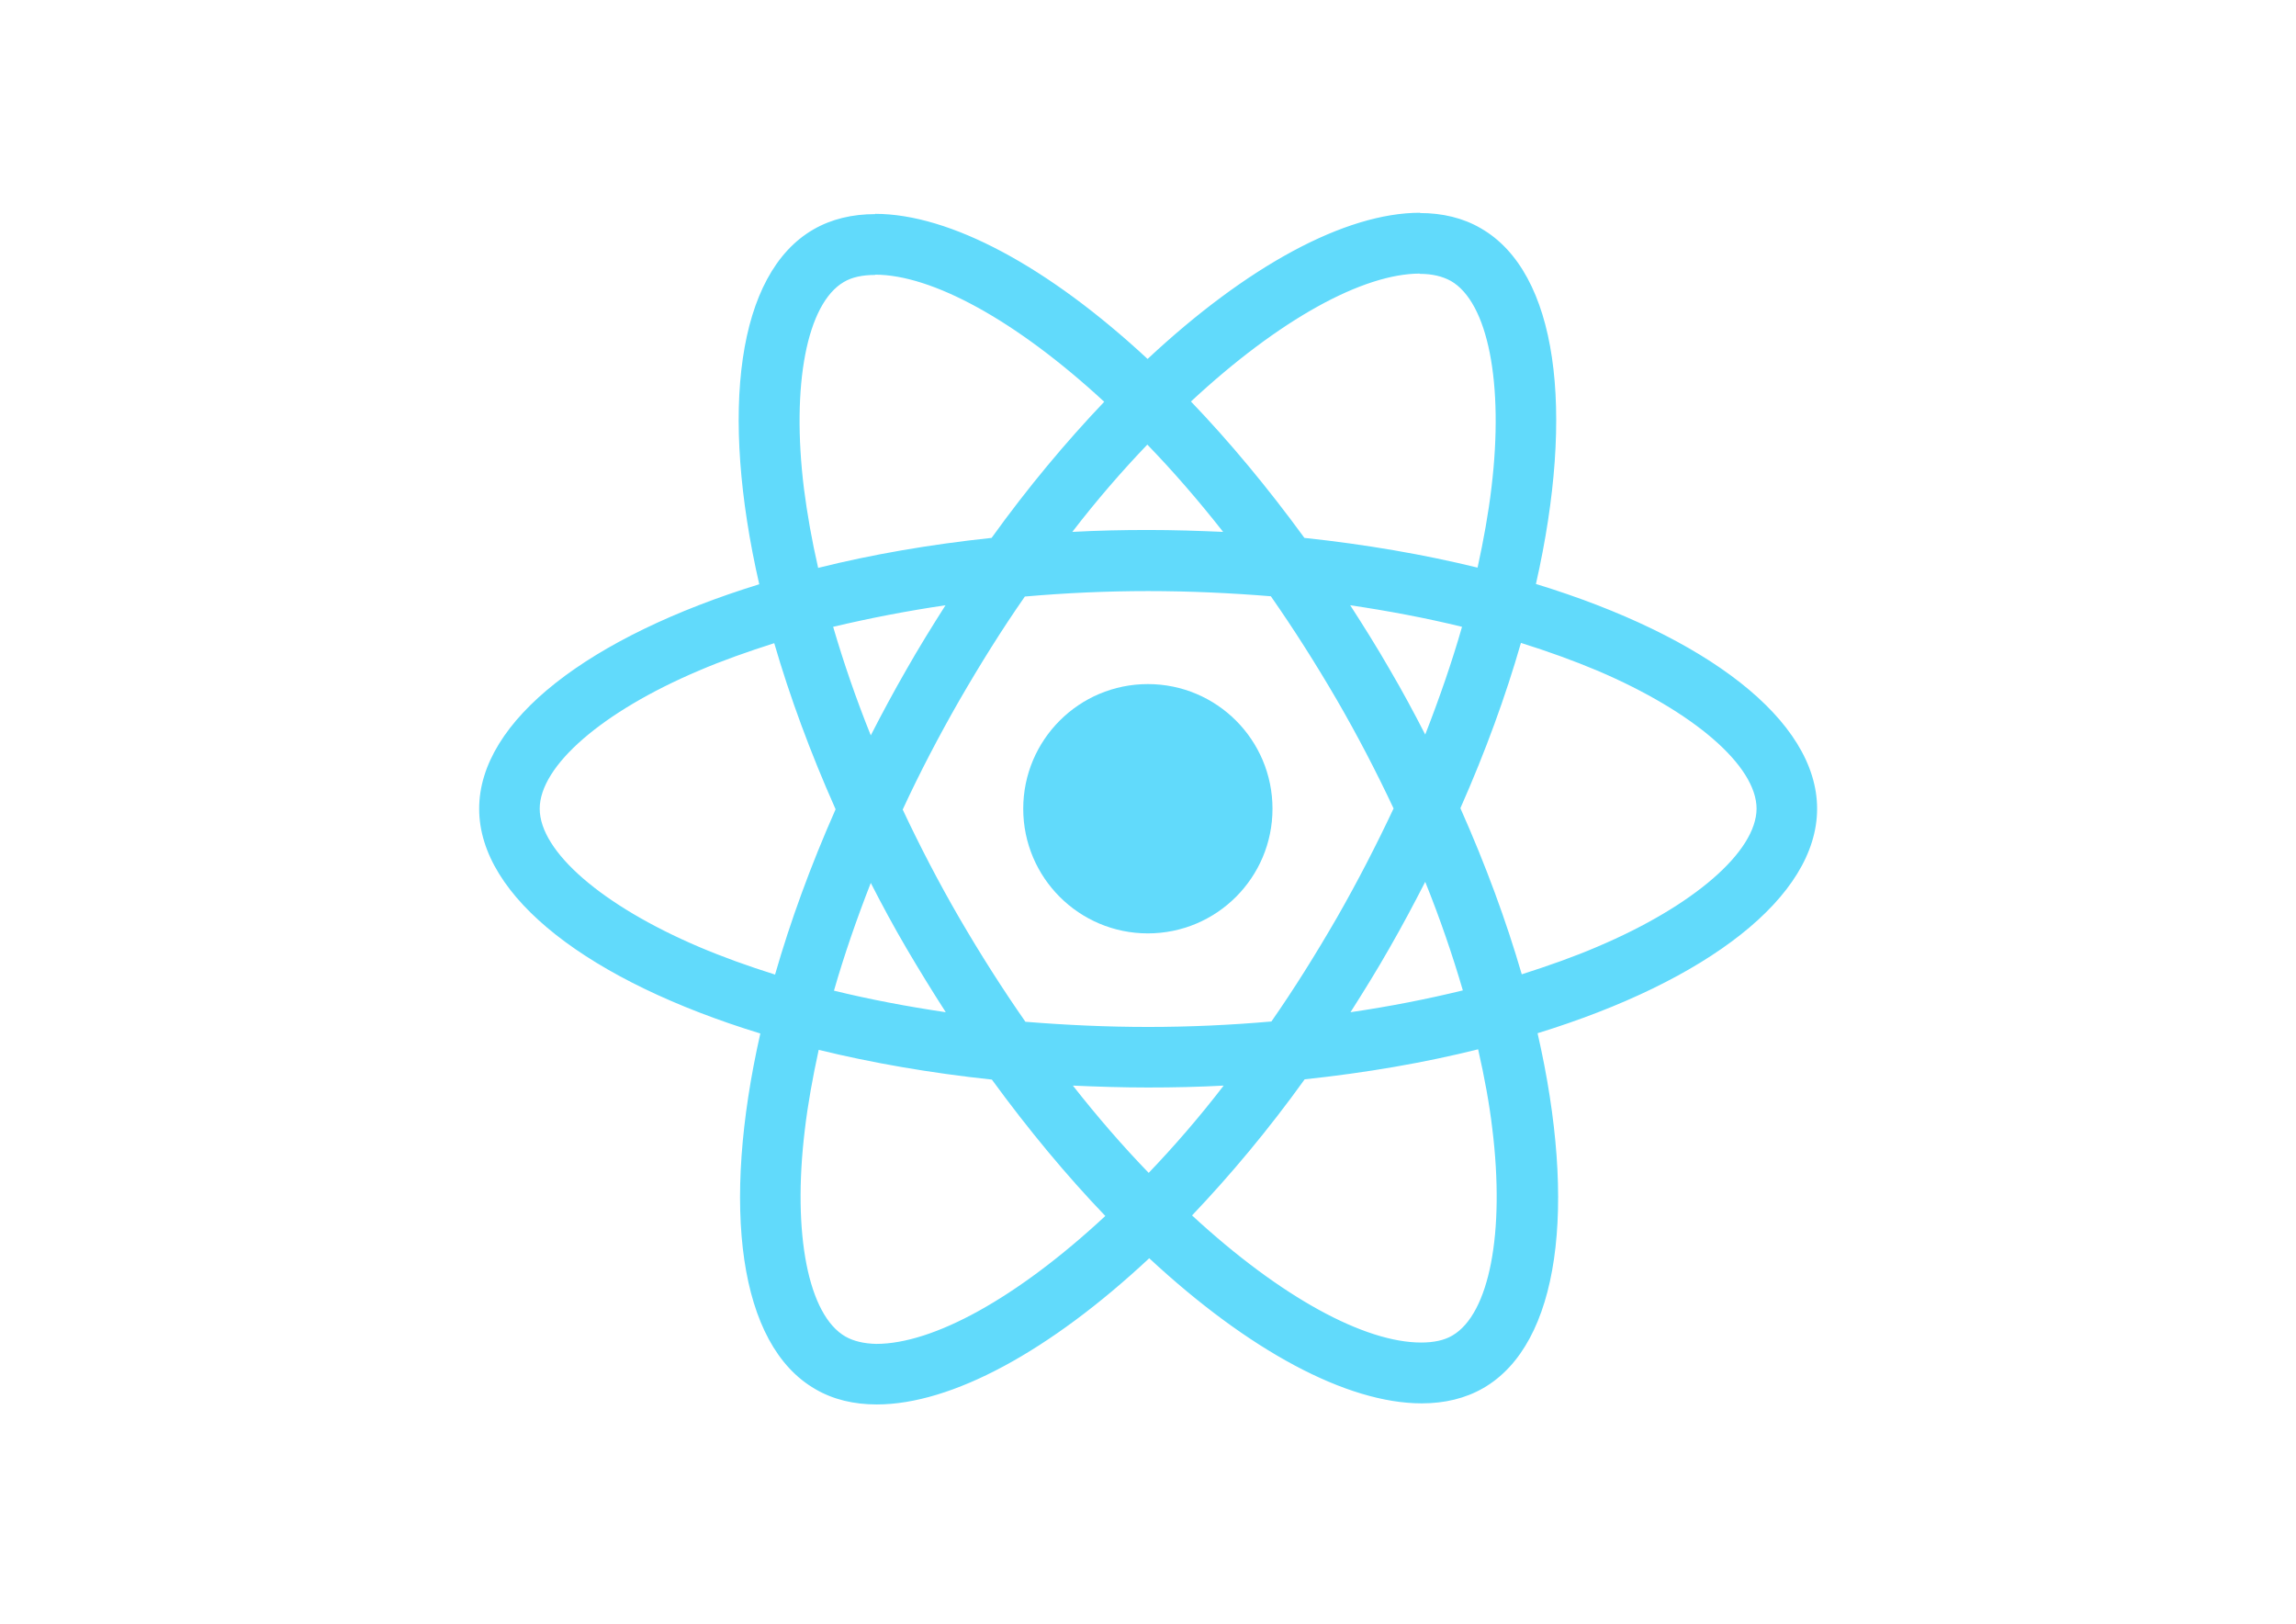
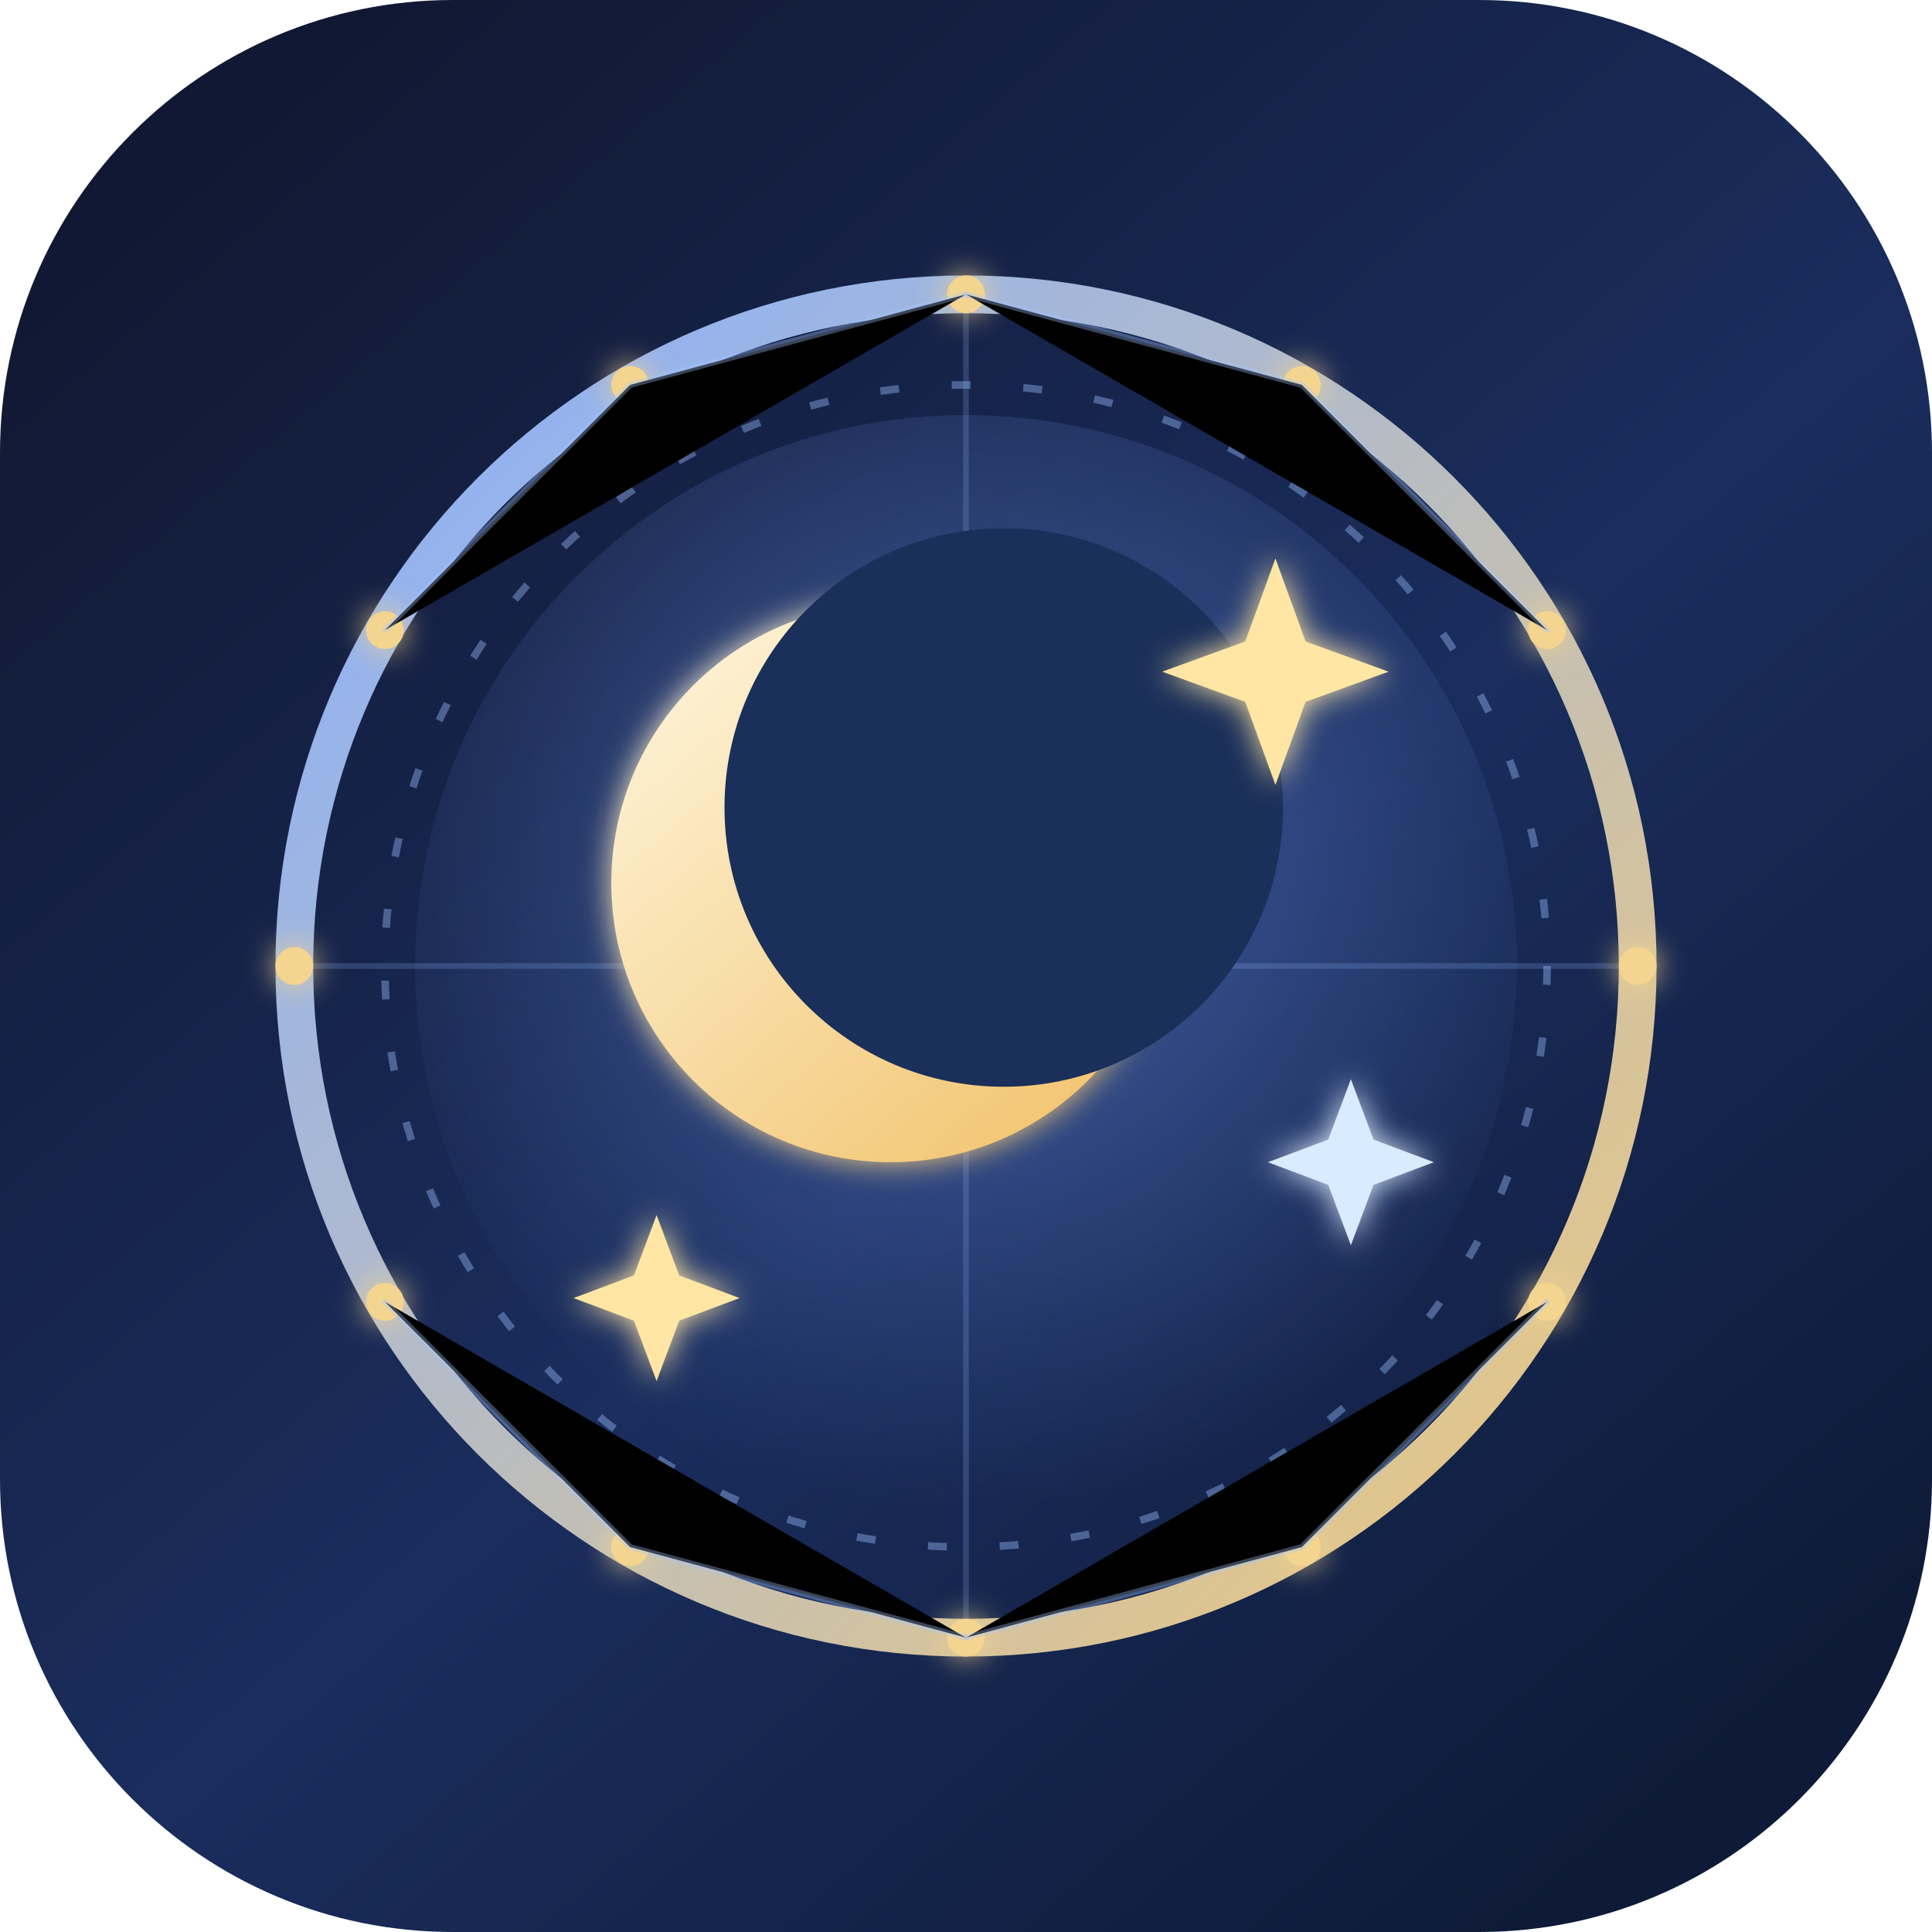
- <svg xmlns="http://www.w3.org/2000/svg" viewBox="0 0 841.9 595.3">
-   <g fill="#61DAFB">
-     <path d="M666.3 296.5c0-32.5-40.7-63.3-103.1-82.4 14.4-63.6 8-114.2-20.2-130.4-6.5-3.8-14.1-5.6-22.4-5.6v22.3c4.6 0 8.3.9 11.4 2.6 13.6 7.8 19.5 37.5 14.9 75.7-1.1 9.4-2.9 19.3-5.1 29.4-19.6-4.8-41-8.5-63.5-10.9-13.5-18.5-27.5-35.3-41.6-50 32.6-30.3 63.2-46.9 84-46.9V78c-27.5 0-63.5 19.6-99.9 53.6-36.4-33.8-72.4-53.2-99.9-53.2v22.3c20.7 0 51.4 16.5 84 46.6-14 14.7-28 31.4-41.3 49.9-22.6 2.4-44 6.1-63.6 11-2.3-10-4-19.7-5.2-29-4.7-38.2 1.1-67.9 14.6-75.8 3-1.8 6.9-2.6 11.5-2.6V78.5c-8.4 0-16 1.8-22.6 5.6-28.1 16.2-34.4 66.7-19.9 130.1-62.2 19.2-102.7 49.9-102.7 82.3 0 32.5 40.7 63.3 103.1 82.4-14.4 63.6-8 114.2 20.2 130.4 6.5 3.8 14.1 5.6 22.5 5.6 27.5 0 63.5-19.6 99.9-53.6 36.4 33.8 72.4 53.2 99.9 53.2 8.4 0 16-1.8 22.6-5.6 28.1-16.2 34.4-66.7 19.9-130.1 62-19.1 102.5-49.9 102.5-82.3zm-130.2-66.7c-3.7 12.9-8.3 26.2-13.5 39.5-4.1-8-8.4-16-13.1-24-4.6-8-9.5-15.8-14.4-23.4 14.2 2.1 27.9 4.7 41 7.9zm-45.8 106.5c-7.8 13.5-15.8 26.3-24.1 38.2-14.9 1.3-30 2-45.2 2-15.1 0-30.2-.7-45-1.9-8.3-11.9-16.4-24.6-24.2-38-7.6-13.1-14.5-26.4-20.8-39.8 6.2-13.4 13.2-26.8 20.7-39.9 7.8-13.5 15.8-26.3 24.1-38.2 14.9-1.3 30-2 45.2-2 15.1 0 30.2.7 45 1.9 8.3 11.9 16.4 24.6 24.2 38 7.6 13.1 14.5 26.4 20.8 39.8-6.3 13.4-13.2 26.8-20.7 39.9zm32.3-13c5.4 13.4 10 26.8 13.8 39.8-13.1 3.2-26.9 5.9-41.2 8 4.9-7.7 9.8-15.6 14.4-23.7 4.6-8 8.9-16.1 13-24.1zM421.2 430c-9.3-9.6-18.6-20.3-27.8-32 9 .4 18.2.7 27.5.7 9.4 0 18.7-.2 27.8-.7-9 11.7-18.3 22.4-27.5 32zm-74.4-58.9c-14.2-2.1-27.9-4.7-41-7.9 3.7-12.9 8.3-26.2 13.5-39.5 4.1 8 8.4 16 13.1 24 4.7 8 9.5 15.8 14.4 23.4zM420.7 163c9.3 9.6 18.6 20.3 27.8 32-9-.4-18.2-.7-27.5-.7-9.4 0-18.7.2-27.8.7 9-11.7 18.3-22.4 27.5-32zm-74 58.9c-4.9 7.7-9.8 15.6-14.4 23.7-4.6 8-8.9 16-13 24-5.4-13.4-10-26.8-13.8-39.8 13.1-3.1 26.9-5.8 41.2-7.9zm-90.5 125.2c-35.4-15.1-58.3-34.9-58.3-50.6 0-15.7 22.9-35.6 58.3-50.6 8.6-3.7 18-7 27.7-10.1 5.7 19.6 13.2 40 22.5 60.9-9.2 20.8-16.6 41.1-22.2 60.6-9.9-3.1-19.3-6.5-28-10.2zM310 490c-13.6-7.8-19.5-37.5-14.9-75.7 1.1-9.4 2.9-19.3 5.1-29.4 19.6 4.8 41 8.5 63.5 10.9 13.5 18.5 27.5 35.3 41.6 50-32.6 30.3-63.2 46.9-84 46.9-4.5-.1-8.3-1-11.3-2.7zm237.2-76.2c4.7 38.2-1.1 67.9-14.6 75.8-3 1.8-6.9 2.6-11.5 2.6-20.7 0-51.4-16.5-84-46.6 14-14.7 28-31.4 41.3-49.9 22.6-2.4 44-6.1 63.6-11 2.3 10.1 4.1 19.8 5.2 29.1zm38.5-66.7c-8.6 3.7-18 7-27.7 10.1-5.7-19.6-13.2-40-22.5-60.9 9.2-20.8 16.6-41.1 22.2-60.6 9.9 3.1 19.3 6.5 28.1 10.2 35.4 15.1 58.3 34.9 58.3 50.6-.1 15.7-23 35.6-58.4 50.6zM320.8 78.4z" />
-     <circle cx="420.9" cy="296.5" r="45.7" />
-     <path d="M520.5 78.1z" />
+ <svg xmlns="http://www.w3.org/2000/svg" viewBox="0 0 512 512" role="img" aria-label="Horoscope logo">
+   <defs>
+     <linearGradient id="bg" x1="64" y1="32" x2="448" y2="480" gradientUnits="userSpaceOnUse">
+       <stop offset="0" stop-color="#111833" />
+       <stop offset="0.55" stop-color="#1a2d5d" />
+       <stop offset="1" stop-color="#0e1a37" />
+     </linearGradient>
+     <radialGradient id="core-glow" cx="256" cy="228" r="172" gradientUnits="userSpaceOnUse">
+       <stop offset="0" stop-color="#7aa4ff" stop-opacity="0.42" />
+       <stop offset="1" stop-color="#7aa4ff" stop-opacity="0" />
+     </radialGradient>
+     <linearGradient id="ring" x1="100" y1="110" x2="418" y2="420" gradientUnits="userSpaceOnUse">
+       <stop offset="0" stop-color="#93b8ff" />
+       <stop offset="1" stop-color="#f5d084" />
+     </linearGradient>
+     <linearGradient id="moon" x1="170" y1="152" x2="292" y2="294" gradientUnits="userSpaceOnUse">
+       <stop offset="0" stop-color="#fff8e2" />
+       <stop offset="1" stop-color="#f2c571" />
+     </linearGradient>
+     <filter id="soft-glow" x="-50%" y="-50%" width="200%" height="200%">
+       <feGaussianBlur stdDeviation="4" result="blur" />
+       <feMerge>
+         <feMergeNode in="blur" />
+         <feMergeNode in="SourceGraphic" />
+       </feMerge>
+     </filter>
+   </defs>
+   <rect width="512" height="512" rx="120" fill="url(#bg)" />
+   <circle cx="256" cy="256" r="146" fill="url(#core-glow)" />
+   <circle cx="256" cy="256" r="178" fill="none" stroke="url(#ring)" stroke-width="10" opacity="0.95" />
+   <circle cx="256" cy="256" r="154" fill="none" stroke="#9ec0ff" stroke-opacity="0.4" stroke-width="2" stroke-dasharray="5 14" />
+   <g stroke="#8fb2f5" stroke-opacity="0.22" stroke-width="1.5">
+     <line x1="256" y1="78" x2="256" y2="434" />
+     <line x1="78" y1="256" x2="434" y2="256" />
  </g>
+   <g fill="#f4d58f" filter="url(#soft-glow)">
+     <circle cx="256" cy="78" r="5" />
+     <circle cx="345" cy="102" r="5" />
+     <circle cx="410" cy="167" r="5" />
+     <circle cx="434" cy="256" r="5" />
+     <circle cx="410" cy="345" r="5" />
+     <circle cx="345" cy="410" r="5" />
+     <circle cx="256" cy="434" r="5" />
+     <circle cx="167" cy="410" r="5" />
+     <circle cx="102" cy="345" r="5" />
+     <circle cx="78" cy="256" r="5" />
+     <circle cx="102" cy="167" r="5" />
+     <circle cx="167" cy="102" r="5" />
+   </g>
+   <g stroke="#a5c6ff" stroke-opacity="0.35" stroke-width="1.6" stroke-linecap="round">
+     <path d="M102 167 L167 102 L256 78" />
+     <path d="M410 167 L345 102 L256 78" />
+     <path d="M410 345 L345 410 L256 434" />
+     <path d="M102 345 L167 410 L256 434" />
+   </g>
+   <circle cx="236" cy="234" r="74" fill="url(#moon)" filter="url(#soft-glow)" />
+   <circle cx="266" cy="214" r="74" fill="#1a2f59" />
+   <path d="M338 148 L346 170 L368 178 L346 186 L338 208 L330 186 L308 178 L330 170 Z" fill="#ffe6a5" filter="url(#soft-glow)" />
+   <path d="M358 286 L364 302 L380 308 L364 314 L358 330 L352 314 L336 308 L352 302 Z" fill="#d9ebff" filter="url(#soft-glow)" />
+   <path d="M174 322 L180 338 L196 344 L180 350 L174 366 L168 350 L152 344 L168 338 Z" fill="#ffe6a5" filter="url(#soft-glow)" />
</svg>
